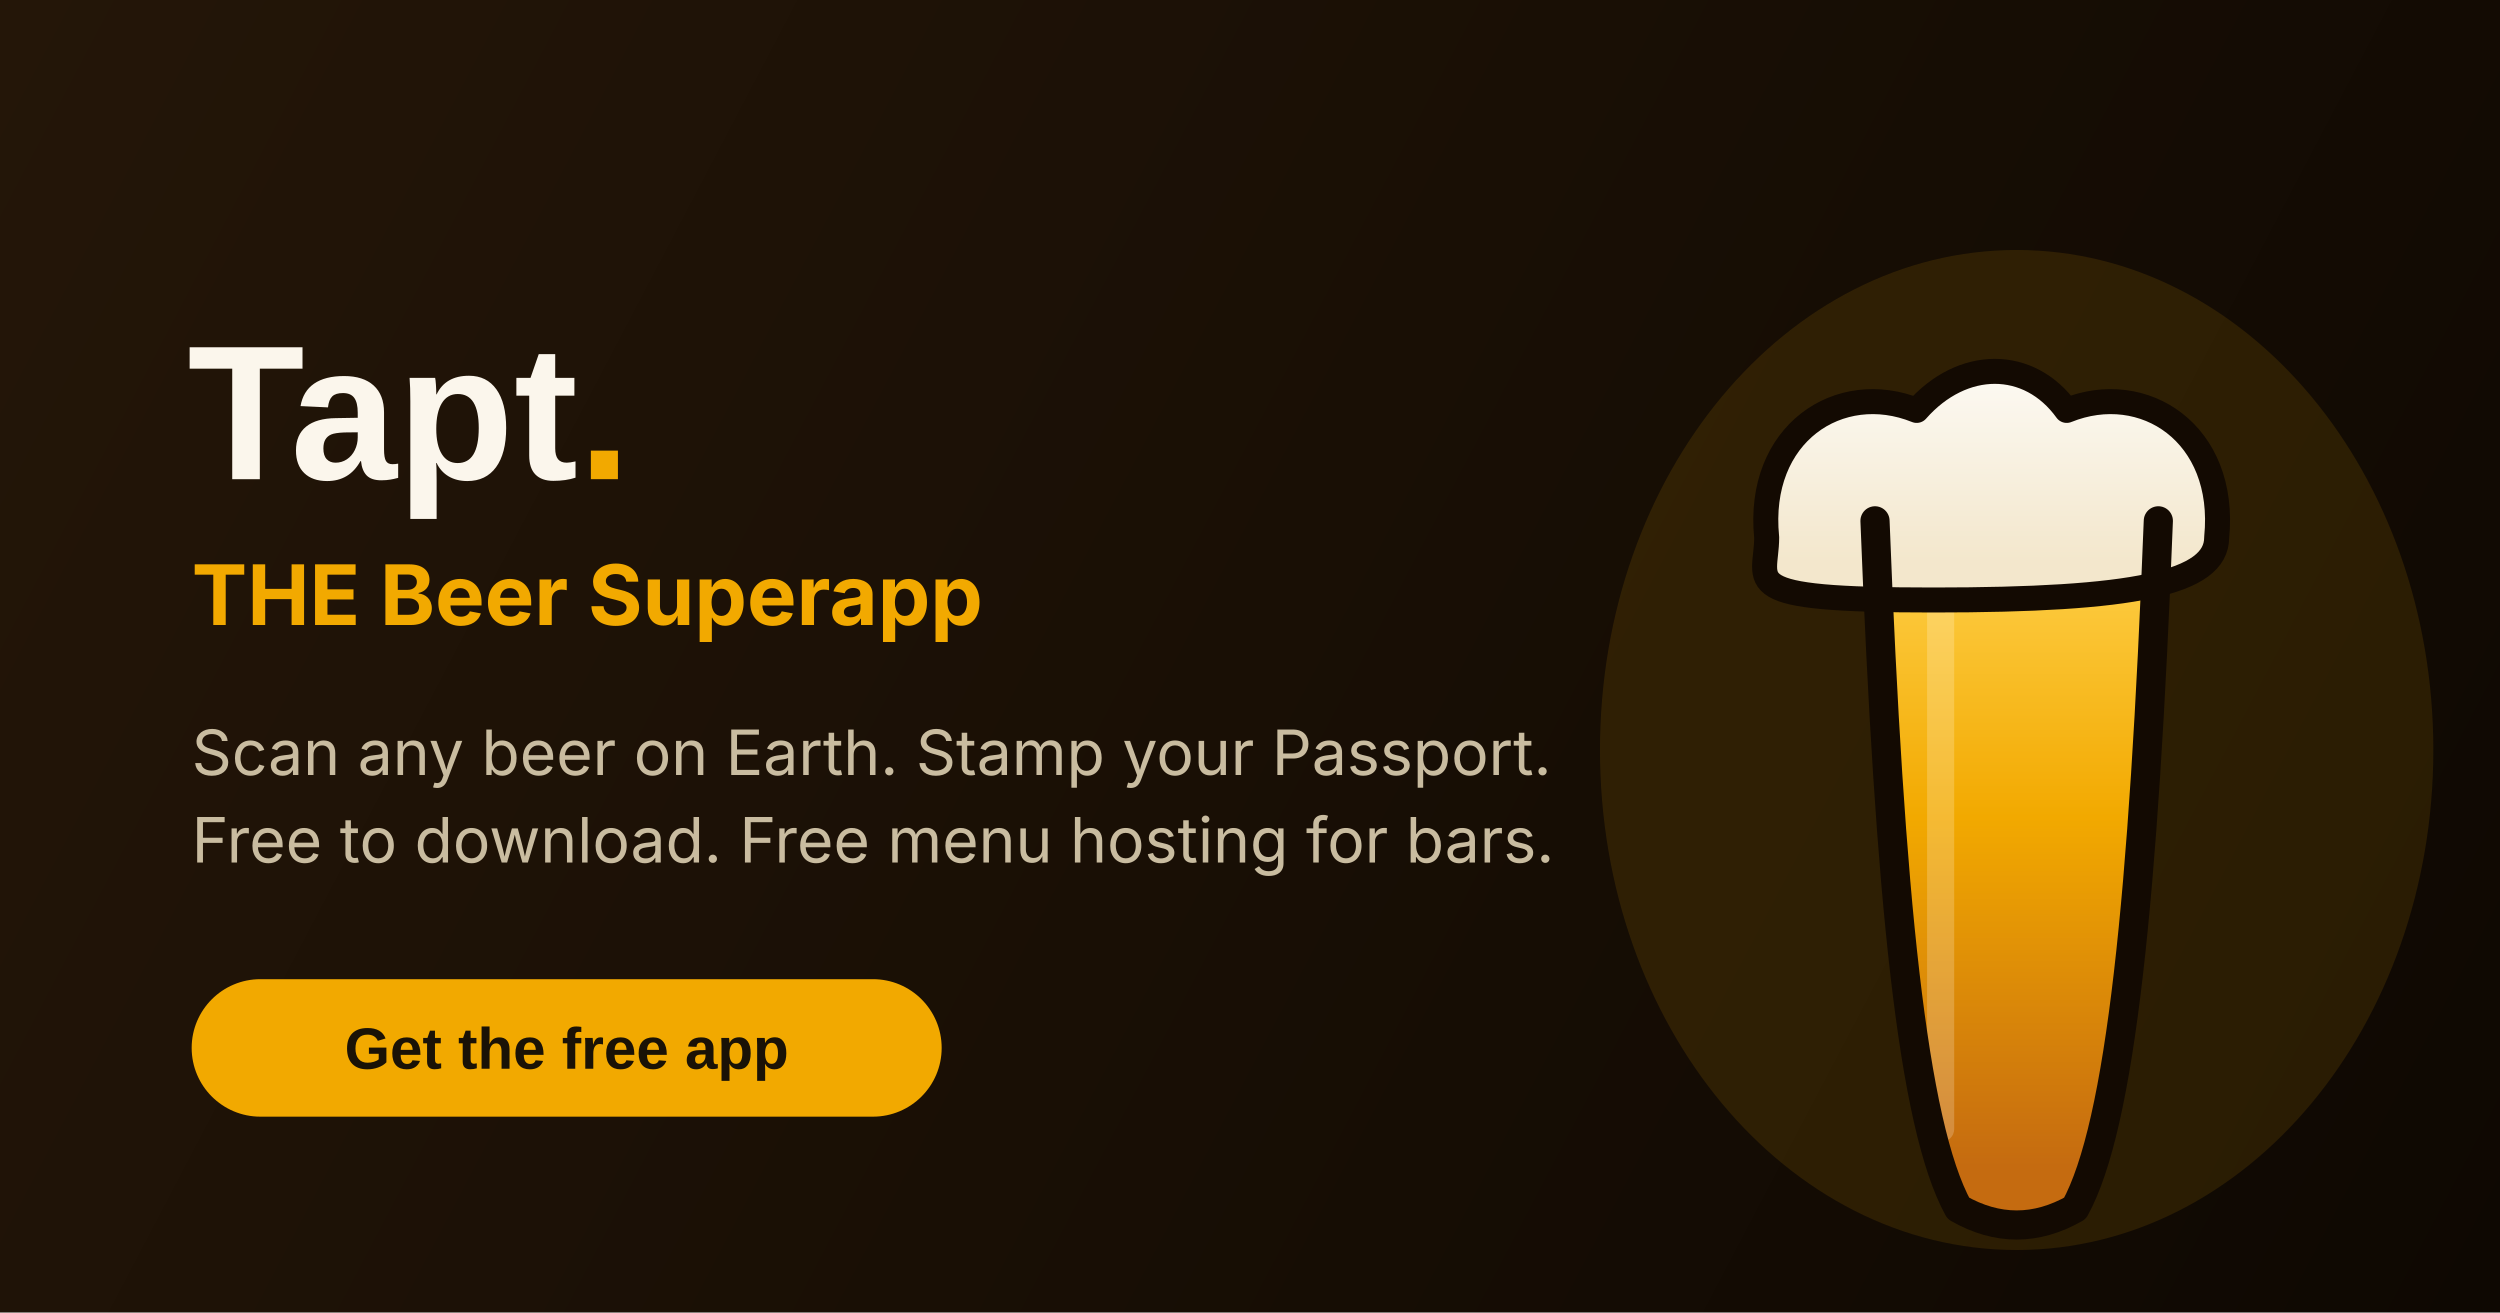
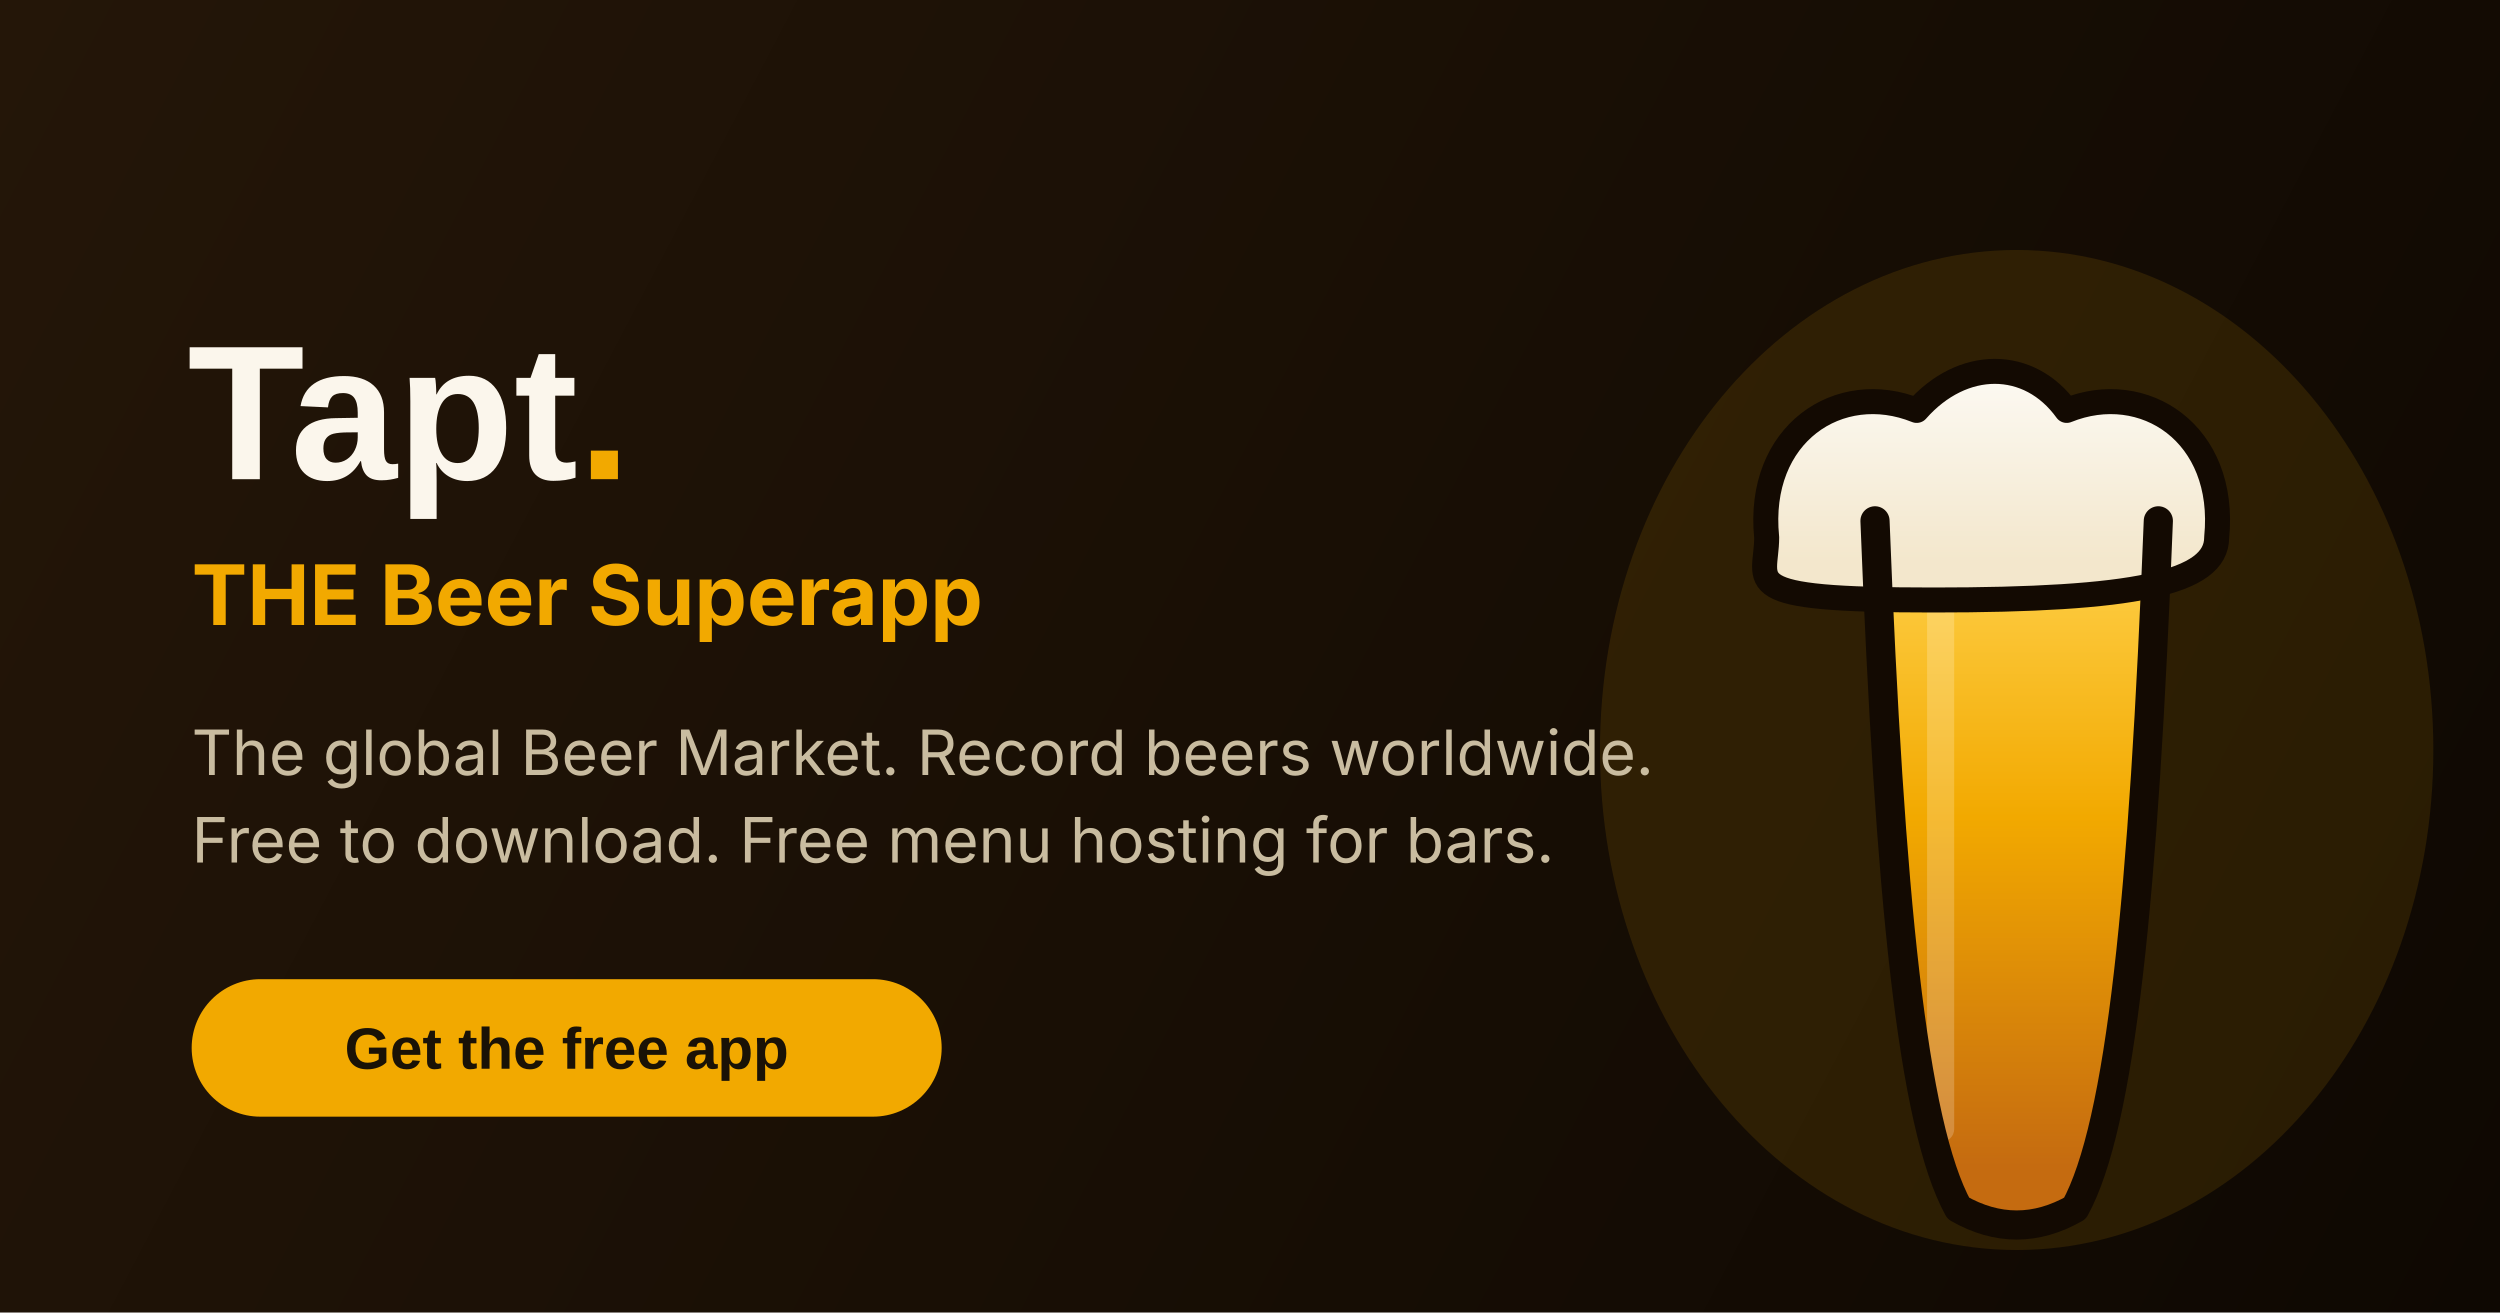
<svg xmlns="http://www.w3.org/2000/svg" width="1200" height="630" viewBox="0 0 1200 630">
  <defs>
    <linearGradient id="bg" x1="0" y1="0" x2="1200" y2="630" gradientUnits="userSpaceOnUse">
      <stop stop-color="#241608" />
      <stop offset="1" stop-color="#0E0802" />
    </linearGradient>
    <linearGradient id="beer" x1="0" y1="255" x2="0" y2="560" gradientUnits="userSpaceOnUse">
      <stop stop-color="#FFD24D" />
      <stop offset=".45" stop-color="#F2A900" />
      <stop offset="1" stop-color="#C56B10" />
    </linearGradient>
    <linearGradient id="foam" x1="0" y1="150" x2="0" y2="270" gradientUnits="userSpaceOnUse">
      <stop stop-color="#FFFFFF" />
      <stop offset="1" stop-color="#F3E7CC" />
    </linearGradient>
    <clipPath id="clip">
      <path d="M900 250 C907 430 918 540 940 580 Q968 596 996 580 C1018 540 1029 430 1036 250 Z" />
    </clipPath>
  </defs>
  <rect width="1200" height="630" fill="url(#bg)" />
  <ellipse cx="968" cy="360" rx="200" ry="240" fill="#F2A900" opacity=".12" />
  <text x="90" y="230" font-family="Poppins, Arial, sans-serif" font-weight="800" font-size="92" fill="#FBF6EC">Tapt<tspan fill="#F2A900">.</tspan>
  </text>
  <text x="92" y="300" font-family="Inter, Arial, sans-serif" font-weight="700" font-size="40" fill="#F2A900">THE Beer Superapp</text>
-   <text x="92" y="372" font-family="Inter, Arial, sans-serif" font-weight="400" font-size="30" fill="#C9BCA0">Scan any beer on Earth. Stamp your Passport.</text>
+   <text x="92" y="372" font-family="Inter, Arial, sans-serif" font-weight="400" font-size="30" fill="#C9BCA0">The global Beer Market. Record beers worldwide.</text>
  <text x="92" y="414" font-family="Inter, Arial, sans-serif" font-weight="400" font-size="30" fill="#C9BCA0">Free to download. Free menu hosting for bars.</text>
  <rect x="92" y="470" width="360" height="66" rx="33" fill="#F2A900" />
  <text x="272" y="513" text-anchor="middle" font-family="Poppins, Arial, sans-serif" font-weight="700" font-size="28" fill="#1A1206">Get the free app</text>
  <path d="M900 250 C907 430 918 540 940 580 Q968 596 996 580 C1018 540 1029 430 1036 250 Z" fill="#FBF6EC" fill-opacity=".14" />
  <g clip-path="url(#clip)">
    <rect x="895" y="270" width="146" height="320" fill="url(#beer)" />
    <rect x="925" y="278" width="13" height="270" rx="6" fill="#fff" opacity=".2" />
  </g>
  <path d="M888 258 C883 208 923 182 960 197 C982 172 1014 172 1032 197 C1069 182 1109 208 1104 258 C1104 280 1064 288 968 288 C872 288 888 280 888 258 Z" transform="translate(-40,0)" fill="url(#foam)" stroke="#130A02" stroke-width="12" stroke-linejoin="round" />
  <path d="M900 250 C907 430 918 540 940 580 Q968 596 996 580 C1018 540 1029 430 1036 250" fill="none" stroke="#130A02" stroke-width="14" stroke-linejoin="round" stroke-linecap="round" />
</svg>
